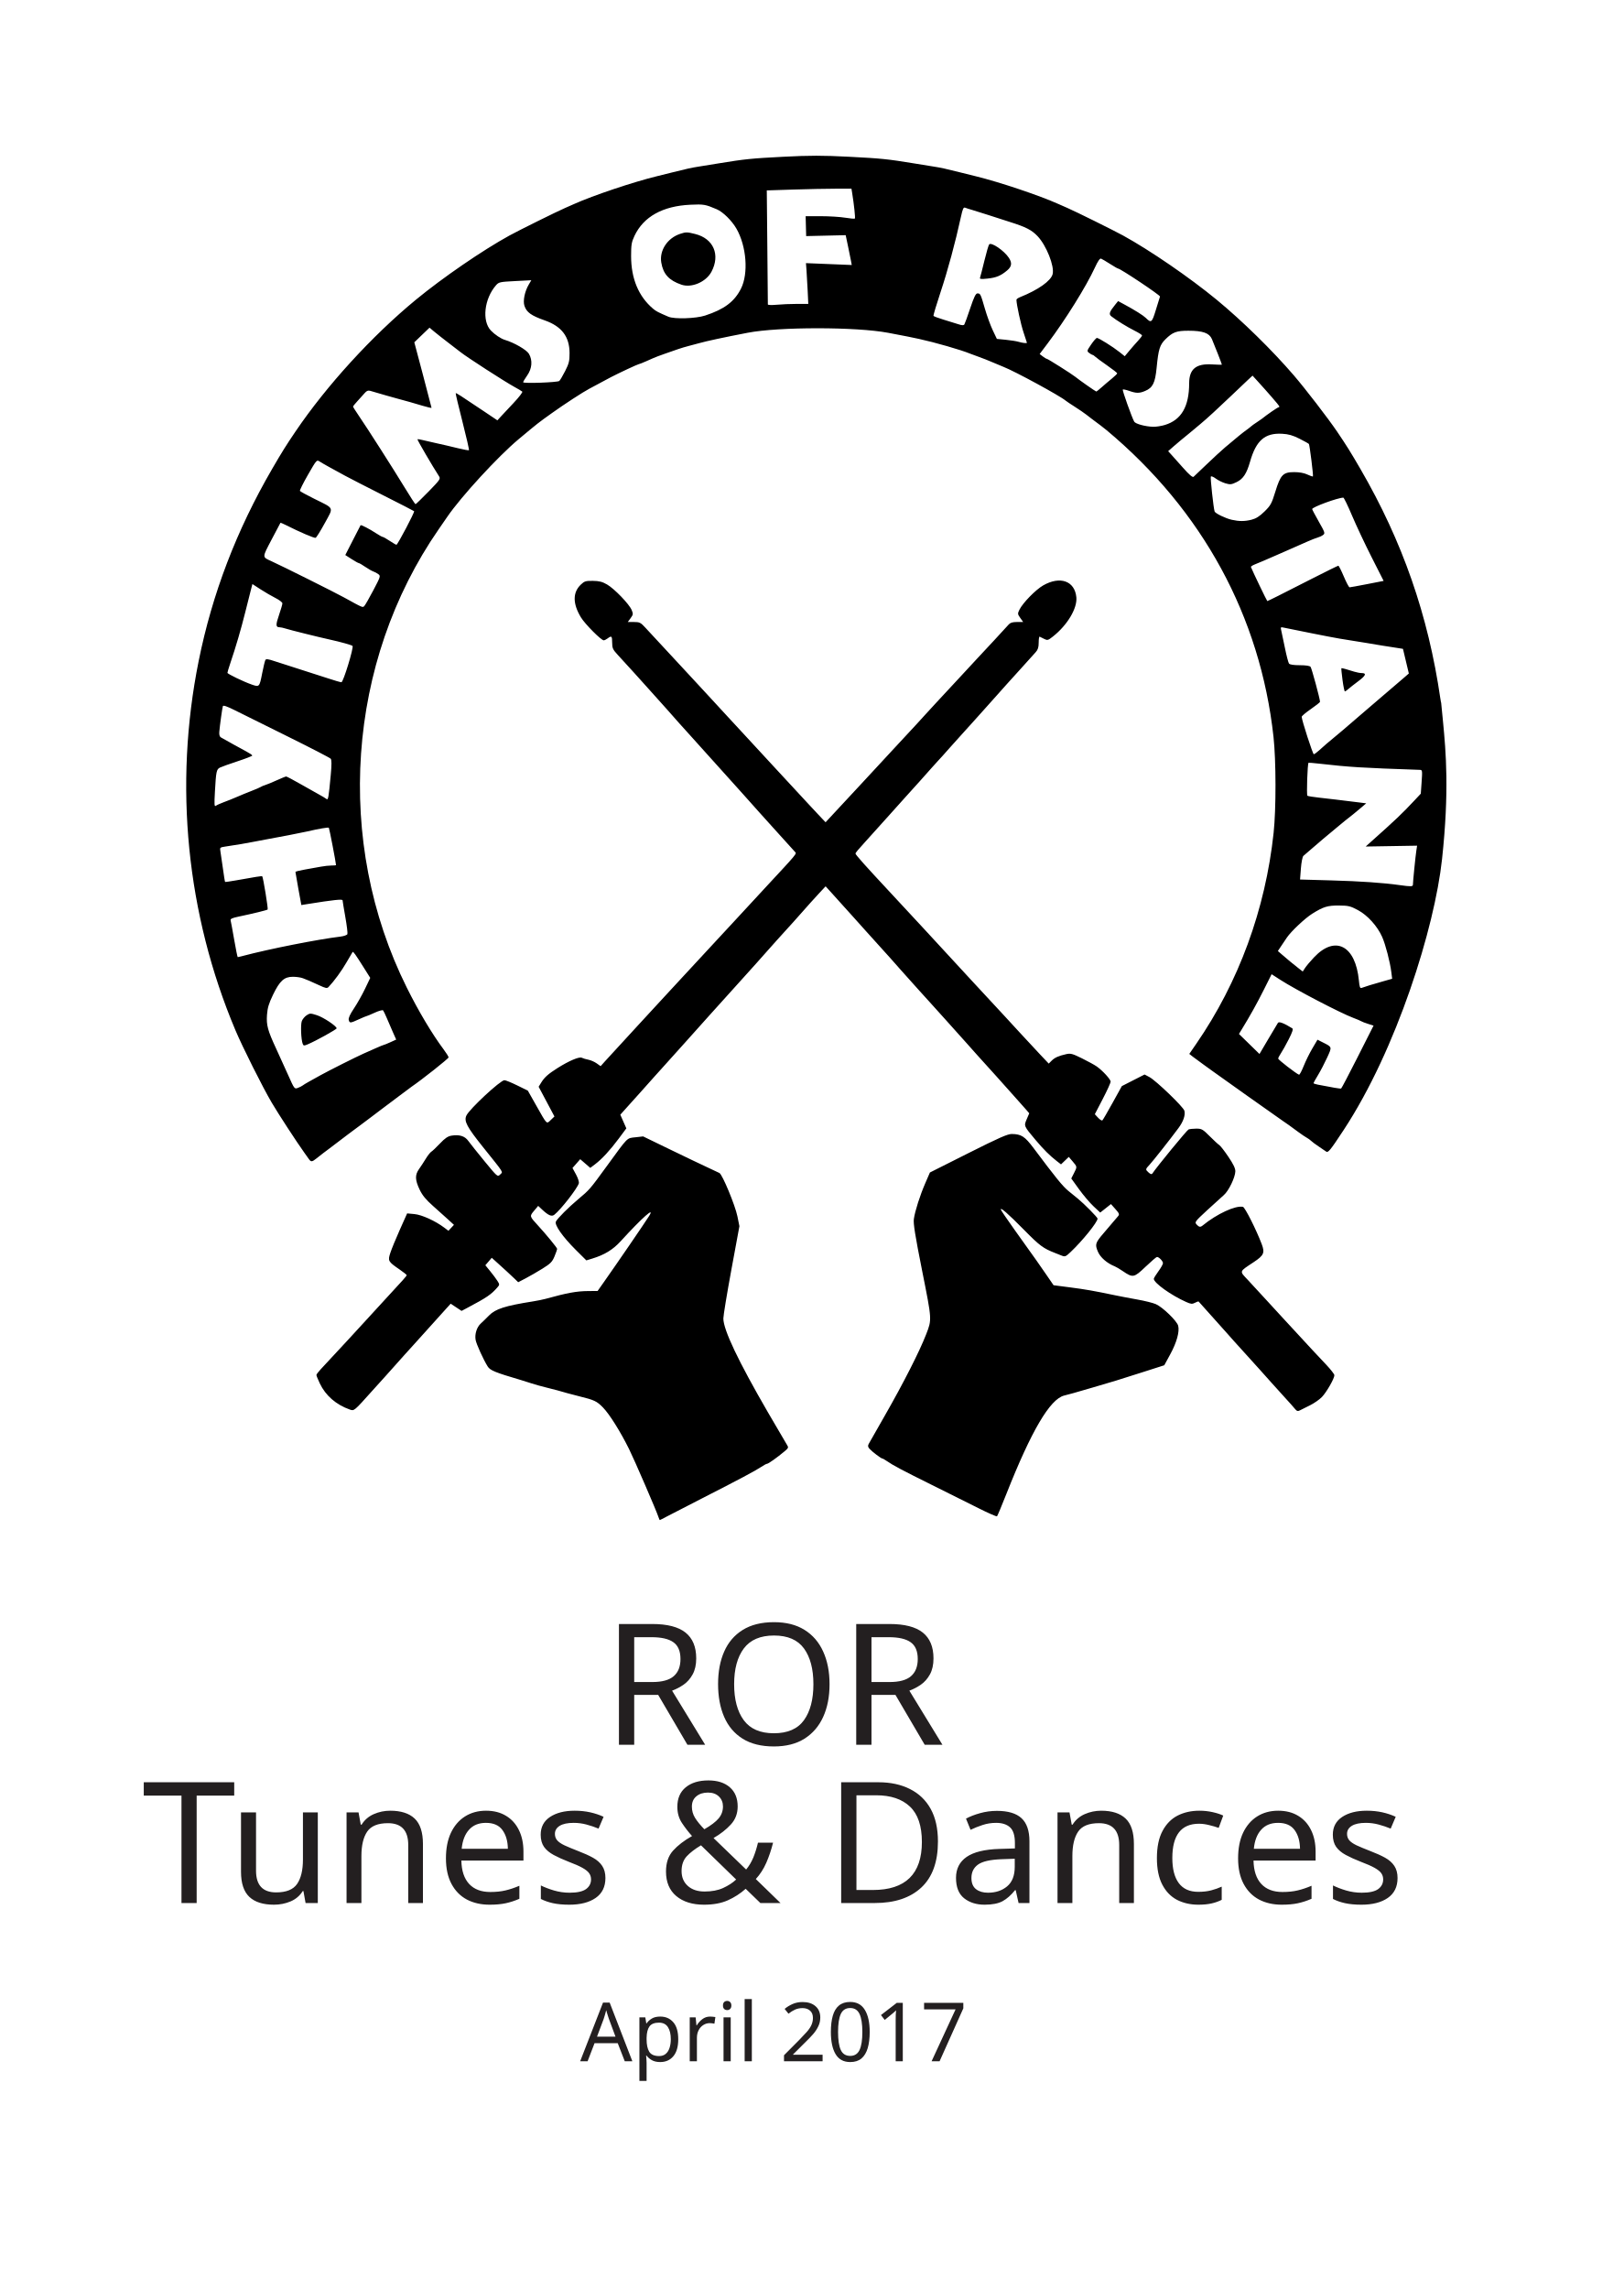
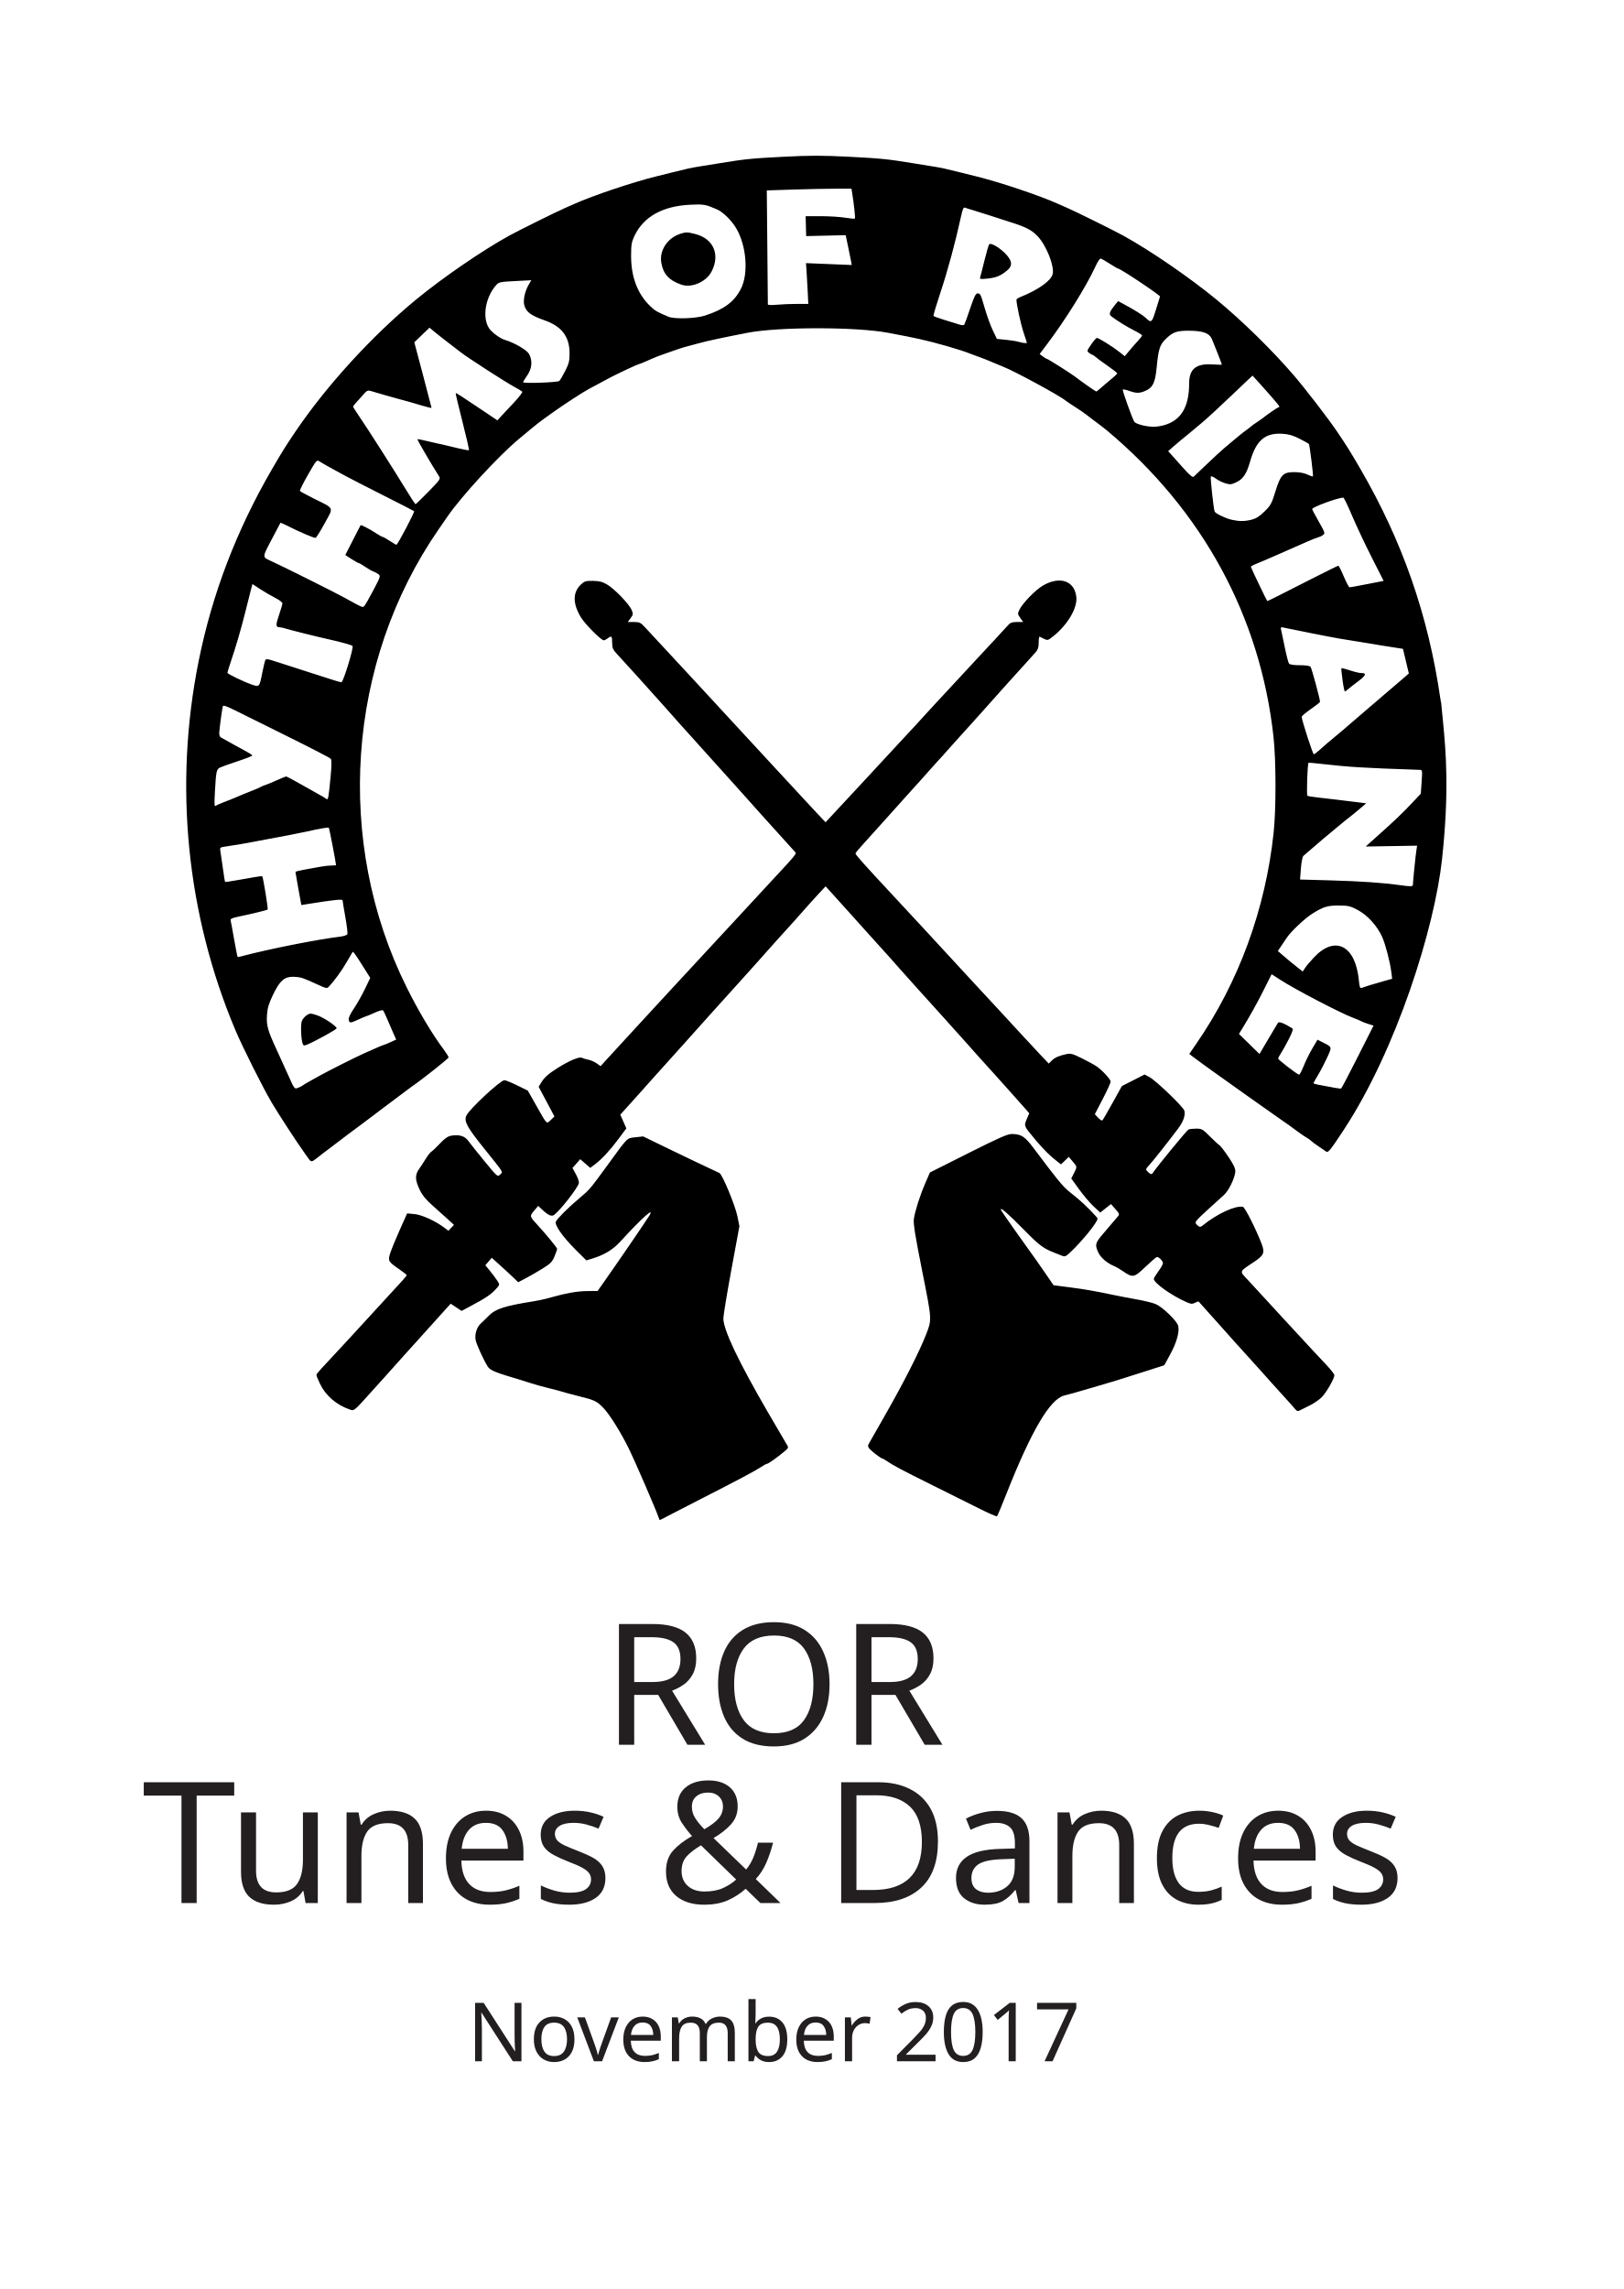
<svg xmlns="http://www.w3.org/2000/svg" id="svg2" version="1.1" xml:space="preserve" width="105mm" height="148mm" viewBox="0 0 396.85 559.37">
  <defs id="defs6" />
  <g id="g10" transform="matrix(1.25,0,0,-1.25,0,489.2126)">
    <path style="fill:#000000;fill-opacity:1;stroke-width:1.067" d="m 128.755,94.775 c -0.354,1.131 -4.739,11.271 -5.762,13.326 -1.73,3.473 -3.82,6.8 -5.092,8.107 -1.199,1.232 -1.69,1.464 -4.606,2.181 -0.774,0.19 -1.839,0.469 -2.367,0.618 l -1.919,0.545 c -0.528,0.15 -1.593,0.423 -2.367,0.607 -0.774,0.184 -1.983,0.523 -2.686,0.753 -0.704,0.23 -1.625,0.52 -2.047,0.645 -5.146,1.519 -6.069,1.897 -6.559,2.684 -0.845,1.355 -2.2,4.339 -2.353,5.182 -0.204,1.122 0.234,2.504 1.017,3.208 0.365,0.328 1.082,1.026 1.593,1.551 1.262,1.296 3.124,1.895 8.605,2.766 0.844,0.134 1.938,0.355 2.431,0.491 4.299,1.185 6.088,1.513 8.366,1.532 l 1.842,0.015 1.128,1.599 c 2.632,3.731 8.092,11.704 8.936,13.049 1.249,1.991 -1.336,-0.301 -5.574,-4.94 -1.496,-1.637 -3.141,-2.642 -5.514,-3.367 l -1.178,-0.36 -2.075,2.064 c -2.564,2.551 -4.213,4.905 -3.876,5.535 0.352,0.657 2.464,2.77 4.341,4.341 2.248,1.882 2.278,1.916 5.629,6.515 4.23,5.806 3.84,5.414 5.583,5.611 l 1.5,0.17 5.349,-2.594 c 2.942,-1.427 6.213,-2.99 7.268,-3.475 1.055,-0.485 2.092,-0.972 2.303,-1.083 0.587,-0.31 3.079,-6.312 3.518,-8.476 l 0.389,-1.92 -1.57,-8.505 c -0.863,-4.678 -1.57,-8.972 -1.57,-9.542 0,-2.2 2.912,-8.333 8.687,-18.295 1.877,-3.238 3.572,-6.131 3.767,-6.429 0.325,-0.497 0.281,-0.604 -0.528,-1.28 -1.425,-1.191 -3.131,-2.401 -3.384,-2.401 -0.129,0 -0.636,-0.271 -1.126,-0.602 -1.093,-0.739 -4.281,-2.434 -11.637,-6.187 -3.096,-1.579 -6.193,-3.174 -6.882,-3.544 -0.689,-0.37 -1.286,-0.672 -1.326,-0.672 -0.04,0 -0.154,0.259 -0.253,0.576 z m 62.573,1.747 c -1.9,0.957 -5.987,2.994 -9.083,4.528 -5.764,2.856 -7.674,3.868 -8.866,4.703 -0.373,0.261 -0.755,0.475 -0.849,0.475 -0.237,0 -1.964,1.304 -2.495,1.883 -0.333,0.364 -0.377,0.6 -0.18,0.968 0.143,0.267 1.592,2.812 3.219,5.654 3.568,6.231 6.732,12.457 8.009,15.759 1.144,2.958 1.159,2.725 -0.778,12.455 -1.373,6.894 -1.745,9.225 -1.617,10.114 0.229,1.589 1.191,4.596 2.253,7.043 l 0.888,2.046 7.499,3.77 c 6.037,3.035 7.699,3.767 8.523,3.756 1.855,-0.026 2.538,-0.472 4.273,-2.791 4.319,-5.774 5.674,-7.439 6.794,-8.352 l 1.844,-1.502 c 1.193,-0.97 3.847,-3.656 3.847,-3.894 0,-0.687 -2.972,-4.369 -5.284,-6.548 -0.959,-0.904 -1.085,-0.951 -1.776,-0.672 l -1.255,0.499 c -2.305,0.894 -3.006,1.416 -6.012,4.467 -3.241,3.29 -4.829,4.669 -4.555,3.954 0.079,-0.206 1.28,-1.967 2.669,-3.913 l 3.1,-4.346 1.151,-1.612 c 0.317,-0.442 1.202,-1.716 1.966,-2.83 l 1.39,-2.026 3.216,-0.417 c 3.045,-0.395 4.686,-0.684 8.845,-1.555 0.985,-0.206 2.942,-0.579 4.349,-0.828 1.407,-0.249 3.019,-0.651 3.582,-0.893 1.323,-0.569 4.142,-3.295 4.378,-4.234 0.292,-1.162 -0.294,-3.266 -1.552,-5.575 l -1.167,-2.142 -4.027,-1.291 c -5.075,-1.626 -6.13,-1.95 -9.912,-3.045 l -3.838,-1.111 c -0.422,-0.123 -1.228,-0.336 -1.791,-0.475 -2.778,-0.684 -6.439,-6.91 -11.302,-19.222 -0.919,-2.326 -1.745,-4.299 -1.836,-4.385 -0.091,-0.086 -1.72,0.627 -3.62,1.583 z M 68.392,115.809 c -2.688,0.951 -4.74,2.74 -5.859,5.105 -0.366,0.773 -0.665,1.51 -0.665,1.638 0,0.128 0.374,0.63 0.831,1.116 2.058,2.187 9.048,9.752 9.627,10.42 0.24,0.277 1.539,1.693 2.887,3.149 3.645,3.936 4.306,4.678 4.307,4.843 0.001,0.082 -0.618,0.576 -1.376,1.098 -2.275,1.568 -2.336,1.677 -1.814,3.28 0.244,0.747 1.081,2.784 1.86,4.526 l 1.417,3.167 1.428,-0.133 c 1.448,-0.135 4.083,-1.331 5.828,-2.647 l 0.819,-0.617 0.54,0.579 0.54,0.579 -1.115,1.024 c -0.613,0.563 -1.961,1.772 -2.995,2.687 -1.393,1.232 -2.069,2.062 -2.61,3.199 -0.893,1.878 -0.92,2.858 -0.11,3.993 0.341,0.478 0.936,1.388 1.32,2.021 0.385,0.633 0.876,1.256 1.092,1.384 0.216,0.128 0.976,0.85 1.691,1.606 0.969,1.025 1.538,1.413 2.239,1.526 1.559,0.253 2.616,-0.078 3.298,-1.033 0.337,-0.472 1.761,-2.256 3.164,-3.963 2.525,-3.073 2.556,-3.099 3.048,-2.607 0.588,0.588 0.936,0.03 -3.354,5.386 -3.154,3.938 -3.743,5.058 -3.235,6.148 0.598,1.284 6.652,6.909 7.436,6.909 0.234,0 1.359,-0.458 2.5,-1.019 l 2.075,-1.019 1.63,-2.884 c 2.178,-3.854 2.002,-3.678 2.859,-2.856 l 0.718,0.688 -1.546,2.905 -1.546,2.905 0.516,0.836 c 0.629,1.019 1.355,1.664 3.145,2.798 2.239,1.418 4.278,2.288 4.772,2.036 0.24,-0.122 0.819,-0.295 1.289,-0.384 0.469,-0.089 1.2,-0.409 1.625,-0.712 l 0.772,-0.55 0.806,0.9 c 0.842,0.94 4.829,5.282 6.214,6.767 0.441,0.474 1.823,1.973 3.07,3.332 1.247,1.359 2.635,2.863 3.085,3.343 0.45,0.479 1.831,1.973 3.07,3.32 2.645,2.874 2.983,3.239 6.346,6.854 1.407,1.512 2.835,3.052 3.173,3.421 0.662,0.723 4.978,5.391 6.388,6.909 6.38,6.868 6.22,6.676 5.866,7.035 -0.182,0.185 -1.039,1.132 -1.904,2.105 -0.865,0.973 -1.959,2.184 -2.431,2.69 -0.472,0.506 -1.664,1.829 -2.649,2.938 -0.985,1.11 -2.309,2.593 -2.942,3.296 l -1.407,1.567 c -1.217,1.374 -3.987,4.452 -4.605,5.117 -0.422,0.454 -1.156,1.27 -1.631,1.812 -0.475,0.542 -1.704,1.908 -2.731,3.035 -1.027,1.127 -2.078,2.292 -2.335,2.587 -1.023,1.177 -3.853,4.354 -4.859,5.456 -0.587,0.642 -1.296,1.433 -1.577,1.758 -0.572,0.66 -3.943,4.373 -5.603,6.171 -0.955,1.034 -1.083,1.317 -1.087,2.389 -0.004,1.305 -0.114,1.407 -0.885,0.824 -0.273,-0.207 -0.619,-0.375 -0.768,-0.374 -0.503,0.003 -3.666,3.187 -4.447,4.477 -1.627,2.684 -1.638,4.872 -0.034,6.409 0.708,0.679 0.954,0.755 2.372,0.737 1.232,-0.016 1.846,-0.173 2.776,-0.714 1.439,-0.836 4.326,-3.834 4.804,-4.99 0.313,-0.757 0.294,-0.901 -0.212,-1.586 l -0.556,-0.753 h 1.212 c 1.106,0 1.304,-0.099 2.246,-1.125 1.726,-1.879 6.102,-6.597 6.918,-7.459 0.422,-0.446 1.762,-1.893 2.978,-3.215 1.216,-1.323 2.597,-2.819 3.07,-3.324 0.473,-0.506 1.896,-2.05 3.162,-3.432 1.266,-1.382 2.648,-2.876 3.07,-3.32 0.73,-0.767 5,-5.391 6.298,-6.82 0.335,-0.369 1.722,-1.866 3.081,-3.327 1.359,-1.461 2.785,-3.002 3.169,-3.424 0.384,-0.422 1.321,-1.429 2.085,-2.236 l 1.388,-1.468 0.561,0.604 c 4.338,4.674 5.78,6.225 6.317,6.793 0.638,0.675 1.089,1.163 6.652,7.183 1.618,1.751 3.539,3.821 4.268,4.6 0.729,0.779 1.573,1.704 1.874,2.056 0.302,0.352 1.202,1.331 2.001,2.176 0.799,0.845 2.777,2.974 4.394,4.732 1.618,1.758 3.229,3.498 3.581,3.867 1.053,1.104 5.703,6.125 6.16,6.652 0.305,0.352 0.761,0.489 1.627,0.489 h 1.203 l -0.565,0.793 c -0.53,0.744 -0.54,0.843 -0.173,1.599 0.639,1.318 3.18,3.921 4.646,4.761 3.317,1.898 6.185,0.876 6.491,-2.314 0.207,-2.16 -1.741,-5.429 -4.575,-7.674 -0.954,-0.756 -1.081,-0.79 -1.718,-0.47 l -0.88,0.439 c -0.105,0.051 -0.192,-0.464 -0.192,-1.146 0,-0.928 -0.145,-1.4 -0.577,-1.877 l -2.997,-3.325 c -1.331,-1.478 -2.539,-2.812 -2.685,-2.965 -0.146,-0.153 -1.013,-1.126 -1.928,-2.163 -0.915,-1.037 -1.836,-2.067 -2.047,-2.289 -0.211,-0.222 -1.247,-1.379 -2.303,-2.572 -1.055,-1.192 -2.149,-2.403 -2.431,-2.691 -0.281,-0.288 -1.367,-1.497 -2.413,-2.687 -1.046,-1.19 -2.024,-2.279 -2.175,-2.42 -0.15,-0.141 -0.725,-0.774 -1.276,-1.408 -0.821,-0.943 -4.103,-4.603 -5.141,-5.733 l -3.699,-4.121 c -1.892,-2.111 -3.81,-4.242 -4.263,-4.735 -1.354,-1.474 -1.886,-2.117 -1.885,-2.279 5e-4,-0.218 2.117,-2.59 6.489,-7.272 l 3.489,-3.758 3.54,-3.816 c 1.147,-1.234 7.863,-8.516 9.124,-9.893 0.385,-0.421 5.512,-5.951 6.431,-6.938 0.441,-0.474 1.823,-1.975 3.07,-3.337 1.247,-1.361 3.027,-3.277 3.955,-4.257 l 1.687,-1.782 0.562,0.562 c 0.612,0.612 1.356,0.946 2.859,1.284 0.86,0.193 1.223,0.095 3.109,-0.838 1.175,-0.581 2.459,-1.287 2.856,-1.569 1.168,-0.83 2.72,-2.524 2.72,-2.969 0,-0.227 -0.696,-1.753 -1.547,-3.39 l -1.547,-2.978 0.643,-0.694 c 0.354,-0.381 0.733,-0.606 0.844,-0.499 0.11,0.107 1.01,1.656 1.999,3.443 l 1.798,3.248 2.222,1.133 2.222,1.133 0.933,-0.493 c 1.286,-0.679 6.67,-5.858 6.854,-6.593 0.218,-0.867 -0.209,-2.106 -1.171,-3.402 -1.683,-2.267 -4.931,-6.384 -5.627,-7.133 -0.855,-0.92 -0.858,-0.944 -0.189,-1.55 0.335,-0.304 0.591,-0.381 0.704,-0.212 0.916,1.378 6.784,8.521 7.099,8.642 0.226,0.087 0.916,0.158 1.533,0.158 1.028,0 1.248,-0.126 2.608,-1.491 0.817,-0.82 1.66,-1.597 1.873,-1.728 0.213,-0.13 1.009,-1.158 1.769,-2.283 0.988,-1.463 1.375,-2.277 1.359,-2.853 -0.034,-1.2 -1.304,-3.822 -2.243,-4.629 -0.453,-0.389 -1.935,-1.735 -3.294,-2.991 -2.343,-2.165 -2.449,-2.307 -2.047,-2.751 0.48,-0.531 0.743,-0.579 1.187,-0.216 2.792,2.283 6.428,3.965 7.888,3.651 0.393,-0.085 2.625,-4.516 3.669,-7.283 0.643,-1.706 0.422,-2.201 -1.577,-3.53 -2.89,-1.921 -2.813,-1.686 -1.144,-3.467 0.798,-0.851 2.487,-2.683 3.753,-4.071 1.266,-1.388 2.69,-2.937 3.162,-3.443 0.473,-0.506 1.854,-2.002 3.07,-3.324 2.348,-2.554 2.823,-3.065 5.345,-5.737 0.88,-0.932 1.599,-1.859 1.599,-2.061 0,-0.647 -1.539,-3.332 -2.445,-4.267 -0.483,-0.498 -1.54,-1.231 -2.35,-1.629 -0.81,-0.398 -1.696,-0.841 -1.969,-0.983 -0.398,-0.208 -0.593,-0.138 -0.988,0.349 -0.27,0.335 -1.083,1.248 -1.807,2.031 -0.723,0.782 -2.023,2.222 -2.889,3.199 -0.865,0.977 -1.844,2.072 -2.175,2.433 -1.822,1.99 -4.6,5.062 -5.079,5.616 -0.303,0.35 -0.916,1.042 -1.363,1.536 -2.203,2.438 -5.411,6.024 -5.475,6.119 -0.039,0.059 -0.357,-0.046 -0.706,-0.233 -0.548,-0.293 -0.785,-0.273 -1.726,0.144 -2.945,1.306 -6.337,3.732 -6.337,4.533 0,0.134 0.403,0.792 0.896,1.463 0.493,0.671 0.896,1.389 0.896,1.594 0,0.405 -0.789,1.224 -1.172,1.216 -0.13,-0.003 -1.137,-0.866 -2.239,-1.919 -2.259,-2.157 -2.466,-2.197 -4.444,-0.848 -0.591,0.403 -1.288,0.817 -1.55,0.921 -1.522,0.604 -2.838,1.745 -3.315,2.875 -0.602,1.425 -0.514,1.717 1.08,3.584 l 1.854,2.176 1.005,1.18 c 0.306,0.358 0.239,0.539 -0.518,1.39 l -0.871,0.979 -1.049,-0.831 -1.049,-0.831 -1.31,1.226 c -0.72,0.674 -1.995,2.174 -2.831,3.334 l -1.521,2.108 0.522,1.023 c 0.652,1.279 0.656,1.247 -0.253,2.31 l -0.754,0.882 -0.76,-0.729 -0.76,-0.729 -0.842,0.653 c -1.356,1.052 -2.562,2.251 -4.101,4.079 -2.352,2.793 -2.337,2.757 -1.761,4.102 l 0.493,1.151 -0.593,0.691 c -0.326,0.38 -1.38,1.565 -2.342,2.634 -0.962,1.069 -1.959,2.185 -2.216,2.481 -0.257,0.296 -0.834,0.941 -1.281,1.433 -2.654,2.923 -5.521,6.114 -6.065,6.751 -0.346,0.405 -0.917,1.041 -1.269,1.413 -0.352,0.372 -1.5,1.653 -2.552,2.846 -1.052,1.193 -2.451,2.746 -3.11,3.45 -0.659,0.704 -1.583,1.723 -2.053,2.265 -0.471,0.542 -1.201,1.357 -1.623,1.81 -0.422,0.454 -1.401,1.547 -2.175,2.43 -0.774,0.883 -1.637,1.859 -1.919,2.17 l -4.861,5.387 -2.303,2.568 c -1.702,1.901 -3.693,4.11 -4.903,5.438 l -0.553,0.608 -1.194,-1.277 c -0.657,-0.703 -1.425,-1.543 -1.706,-1.869 -1.181,-1.365 -5.434,-6.106 -6.611,-7.37 -0.211,-0.227 -1.132,-1.26 -2.047,-2.297 -0.915,-1.037 -1.78,-2.01 -1.922,-2.163 -0.143,-0.153 -1.811,-2.005 -3.708,-4.117 -4.312,-4.8 -5.175,-5.757 -5.514,-6.114 -0.149,-0.156 -2.326,-2.588 -4.838,-5.403 -2.512,-2.815 -4.636,-5.176 -4.719,-5.247 -0.083,-0.07 -0.603,-0.646 -1.156,-1.28 -0.553,-0.633 -1.837,-2.073 -2.853,-3.199 -1.017,-1.126 -2.304,-2.558 -2.862,-3.182 l -1.013,-1.134 0.59,-1.335 0.59,-1.335 -1.493,-2.009 c -1.683,-2.264 -3.285,-3.998 -4.641,-5.023 l -0.918,-0.694 -0.983,0.85 -0.983,0.85 -0.756,-0.861 -0.756,-0.861 0.692,-1.271 c 0.393,-0.722 0.628,-1.472 0.544,-1.735 -0.333,-1.051 -3.538,-5.155 -4.796,-6.141 -0.513,-0.402 -1.155,-0.128 -2.373,1.014 l -0.776,0.727 -0.803,-0.955 c -0.898,-1.067 -0.897,-1.07 0.712,-2.822 1.667,-1.814 3.801,-4.417 3.801,-4.635 0,-0.12 -0.234,-0.781 -0.52,-1.468 -0.447,-1.074 -0.78,-1.411 -2.367,-2.395 -1.016,-0.63 -2.496,-1.483 -3.289,-1.897 l -1.442,-0.751 -0.631,0.617 c -0.605,0.592 -2.391,2.233 -3.849,3.539 l -0.691,0.618 -0.626,-0.729 -0.626,-0.729 0.955,-1.169 c 0.526,-0.643 1.161,-1.495 1.412,-1.894 0.439,-0.698 0.438,-0.746 -0.012,-1.267 -1.192,-1.38 -2.082,-1.988 -5.783,-3.947 l -1.221,-0.647 -1.065,0.705 -1.064,0.705 -1.04,-1.151 c -2.532,-2.801 -5.021,-5.563 -6.291,-6.981 -0.756,-0.845 -1.496,-1.661 -1.644,-1.814 -0.148,-0.153 -1.017,-1.126 -1.932,-2.163 -0.915,-1.037 -1.836,-2.067 -2.047,-2.289 -0.211,-0.222 -1.247,-1.368 -2.303,-2.547 -3.683,-4.113 -3.61,-4.052 -4.478,-3.745 z m -7.995,48.963 -0.893,1.252 c -1.504,2.098 -5.111,7.635 -6.393,9.817 -1.78,3.028 -5.688,10.824 -7.08,14.125 -9.566,22.685 -12.076,47.903 -7.186,72.179 2.648,13.144 7.397,25.556 14.374,37.566 1.923,3.31 2.693,4.544 4.556,7.294 6.083,8.984 14.949,18.687 23.545,25.769 5.231,4.31 13.026,9.659 18.288,12.549 1.841,1.011 9.277,4.692 10.874,5.382 0.493,0.213 1.299,0.568 1.791,0.789 3.711,1.666 11.473,4.271 16.119,5.411 l 3.07,0.763 c 2.907,0.731 3.674,0.899 5.245,1.147 0.844,0.133 2.571,0.413 3.838,0.621 5.075,0.834 6.387,0.968 12.601,1.286 5.281,0.27 7.639,0.27 12.92,0 6.213,-0.318 7.526,-0.452 12.601,-1.286 1.266,-0.208 2.993,-0.488 3.838,-0.621 1.571,-0.248 2.338,-0.416 5.245,-1.147 l 3.07,-0.763 c 4.646,-1.14 12.408,-3.745 16.119,-5.411 0.493,-0.221 1.299,-0.576 1.791,-0.789 1.596,-0.69 9.033,-4.371 10.874,-5.382 5.261,-2.89 13.056,-8.238 18.288,-12.549 4.999,-4.119 10.832,-9.833 15.073,-14.764 2.259,-2.628 6.743,-8.452 8.472,-11.005 1.863,-2.751 2.633,-3.984 4.556,-7.294 8.239,-14.182 13.28,-28.657 15.643,-44.916 0.286,-1.971 -0.041,1.329 0.522,-4.543 0.563,-5.872 1.247,-13.51 -0.197,-26.873 -1.444,-13.363 -8.854,-37.154 -19.249,-52.947 -2.649,-4.024 -3.022,-4.48 -3.428,-4.179 -0.182,0.135 -0.835,0.58 -1.451,0.989 -0.616,0.409 -1.275,0.899 -1.465,1.089 -0.19,0.19 -0.581,0.472 -0.869,0.626 -0.288,0.154 -1.012,0.643 -1.609,1.086 -1.494,1.109 -2.404,1.761 -3.09,2.213 -0.614,0.404 -13.358,9.438 -13.799,9.781 -0.141,0.11 -0.889,0.65 -1.663,1.201 -0.774,0.551 -1.719,1.248 -2.101,1.547 l -0.694,0.545 1.359,1.972 c 8.314,12.063 13.523,26.268 15.131,41.258 0.497,4.64 0.486,14.119 -0.023,18.758 -2.581,23.529 -13.876,44.282 -32.628,59.945 -0.514,0.43 -1.679,1.32 -2.92,2.231 -0.141,0.103 -0.602,0.459 -1.024,0.791 -0.422,0.332 -1.44,1.03 -2.262,1.551 -0.822,0.522 -1.628,1.061 -1.791,1.199 -1.139,0.963 -9.981,5.766 -12.193,6.624 -0.493,0.191 -1.471,0.6 -2.175,0.908 -0.704,0.308 -1.855,0.763 -2.558,1.011 -0.704,0.248 -1.509,0.546 -1.791,0.662 -1.747,0.724 -6.864,2.198 -9.978,2.873 -1.677,0.364 -2.441,0.515 -6.012,1.192 -6.249,1.184 -21.391,1.188 -27.504,0.007 -4.646,-0.897 -8.04,-1.625 -9.466,-2.031 -0.563,-0.16 -1.484,-0.405 -2.047,-0.546 -0.563,-0.14 -1.484,-0.415 -2.047,-0.611 -4.544,-1.582 -4.019,-1.382 -6.329,-2.406 -0.667,-0.295 -1.287,-0.537 -1.378,-0.537 -0.178,0 -3.997,-1.785 -5.469,-2.555 -0.493,-0.258 -1.471,-0.782 -2.175,-1.165 -0.704,-0.383 -1.625,-0.876 -2.047,-1.096 -1.199,-0.625 -4.898,-3.033 -7.292,-4.746 -2.825,-2.022 -2.578,-1.829 -6.519,-5.115 -3.996,-3.332 -11.26,-11.233 -13.955,-15.18 l -1.678,-2.431 c -17.97,-25.953 -20.417,-61.093 -6.236,-89.59 2.308,-4.638 4.97,-9.103 7.216,-12.101 0.527,-0.704 0.959,-1.402 0.96,-1.552 0.001,-0.224 -5.2,-4.344 -7.245,-5.738 -0.307,-0.209 -1.387,-1.015 -2.4,-1.791 -1.013,-0.776 -2.625,-1.987 -3.582,-2.691 -0.956,-0.704 -1.797,-1.34 -1.867,-1.414 -0.07,-0.074 -0.991,-0.765 -2.046,-1.536 -1.055,-0.771 -2.091,-1.539 -2.303,-1.709 -0.498,-0.399 -3.111,-2.381 -3.881,-2.945 -0.802,-0.587 -1.645,-1.235 -2.512,-1.93 -0.864,-0.693 -1.065,-0.711 -1.476,-0.128 z m -1.223,14.384 c 0.145,0.118 0.667,0.438 1.16,0.711 l 2.355,1.308 c 1.608,0.893 6.98,3.591 8.391,4.214 l 2.374,1.054 c 0.813,0.363 1.539,0.659 1.613,0.659 0.074,0 0.644,0.232 1.267,0.516 l 1.132,0.516 -0.652,1.468 c -0.359,0.807 -0.893,2.043 -1.188,2.747 -0.295,0.704 -0.619,1.376 -0.72,1.493 -0.101,0.117 -0.834,-0.084 -1.629,-0.448 -0.795,-0.364 -1.506,-0.661 -1.581,-0.661 -0.075,0 -0.766,-0.288 -1.535,-0.64 -1.692,-0.774 -1.798,-0.78 -1.972,-0.117 -0.092,0.351 0.243,1.089 1.015,2.239 0.634,0.944 1.611,2.676 2.171,3.849 l 1.019,2.132 -1.317,2.091 c -1.596,2.533 -2.01,3.11 -2.131,2.968 -0.051,-0.06 -0.588,-0.973 -1.194,-2.029 -0.953,-1.661 -2.403,-3.647 -3.522,-4.825 -0.275,-0.289 -0.568,-0.234 -1.792,0.341 -0.805,0.378 -1.694,0.778 -1.975,0.89 l -1.227,0.491 c -0.394,0.158 -1.277,0.288 -1.963,0.288 -1.704,0 -2.564,-0.777 -3.888,-3.513 -0.82,-1.696 -1.081,-2.564 -1.179,-3.927 -0.145,-2.024 0.135,-3.052 1.813,-6.659 0.616,-1.325 1.668,-3.64 2.337,-5.144 1.198,-2.695 1.226,-2.731 1.886,-2.481 0.368,0.14 0.788,0.351 0.934,0.468 z m 0.015,8.145 c -0.327,0.842 -0.439,3.772 -0.171,4.458 0.148,0.38 0.571,0.888 0.939,1.129 0.626,0.41 0.754,0.411 1.994,0.016 1.269,-0.404 3.84,-2.109 3.87,-2.566 0.014,-0.209 -3.979,-2.424 -5.654,-3.136 -0.718,-0.305 -0.826,-0.295 -0.978,0.098 z m 206.295,-2.544 3.09,6.109 -1.076,0.339 c -0.592,0.187 -1.192,0.417 -1.332,0.513 -0.141,0.096 -0.831,0.389 -1.535,0.651 -2.488,0.928 -11.264,5.5 -14.264,7.431 l -1.727,1.112 -1.523,-3.04 c -1.335,-2.665 -2.725,-5.157 -4.377,-7.849 l -0.484,-0.79 2.006,-1.958 2.006,-1.958 1.695,2.876 c 0.933,1.582 1.794,3.026 1.915,3.21 0.205,0.312 1.154,-0.049 2.795,-1.063 0.228,-0.141 0.041,-0.723 -0.694,-2.164 -0.553,-1.084 -1.242,-2.316 -1.53,-2.738 -0.288,-0.422 -0.524,-0.883 -0.524,-1.024 -2e-5,-0.226 3.531,-2.954 4.072,-3.146 0.116,-0.041 0.521,0.707 0.9,1.664 0.379,0.956 1.144,2.512 1.701,3.458 l 1.013,1.72 1.081,-0.547 c 1.805,-0.914 1.778,-0.817 0.812,-2.937 -0.483,-1.06 -1.282,-2.592 -1.776,-3.406 -0.494,-0.813 -0.898,-1.535 -0.898,-1.604 0,-0.069 0.374,-0.199 0.831,-0.289 2.952,-0.583 4.434,-0.829 4.574,-0.759 0.088,0.044 1.551,2.829 3.251,6.189 z m 2.345,14.005 c 0.633,0.194 1.878,0.556 2.766,0.806 l 1.615,0.454 -0.16,1.282 c -0.251,2.009 -1.132,5.399 -1.79,6.889 -0.938,2.122 -2.866,4.255 -4.76,5.264 -1.459,0.778 -1.857,0.874 -3.682,0.885 -2.244,0.014 -3.053,-0.234 -5.245,-1.608 -1.395,-0.874 -4.097,-3.415 -4.94,-4.646 -0.241,-0.352 -0.738,-1.09 -1.104,-1.641 l -0.666,-1.001 0.767,-0.662 c 1.357,-1.171 1.957,-1.669 3.037,-2.517 l 1.058,-0.831 0.457,0.703 c 0.251,0.387 1.042,1.321 1.756,2.078 4.129,4.372 8.107,2.32 8.767,-4.523 0.129,-1.342 0.224,-1.585 0.565,-1.448 0.225,0.09 0.928,0.323 1.561,0.516 z M 47.511,204.494 c 5.165,1.366 14.616,3.237 19.048,3.771 0.68,0.082 1.295,0.301 1.367,0.488 0.072,0.187 -0.111,1.697 -0.405,3.357 -0.294,1.66 -0.535,3.12 -0.535,3.245 0,0.28 -1.736,0.095 -6.91,-0.735 l -1.153,-0.185 -0.582,3.161 c -0.32,1.739 -0.578,3.229 -0.574,3.312 0.004,0.083 0.842,0.295 1.862,0.471 1.02,0.176 2.407,0.425 3.083,0.553 0.675,0.128 1.625,0.233 2.111,0.233 0.486,0 0.882,0.029 0.882,0.064 -0.007,0.444 -1.31,7.219 -1.406,7.316 -0.12,0.12 -1.94,-0.19 -4.221,-0.72 -1.074,-0.25 -5.916,-1.188 -8.059,-1.563 -0.844,-0.148 -1.996,-0.365 -2.558,-0.484 -1.023,-0.216 -3.398,-0.616 -5.426,-0.913 -1,-0.147 -1.068,-0.207 -0.951,-0.841 0.069,-0.376 0.288,-1.876 0.487,-3.335 0.199,-1.458 0.396,-2.685 0.44,-2.727 0.043,-0.042 1,0.091 2.125,0.295 3.795,0.688 5.053,0.882 5.14,0.795 0.179,-0.179 1.188,-6.358 1.06,-6.487 -0.135,-0.135 -2.801,-0.788 -5.752,-1.407 -1.227,-0.258 -1.574,-0.428 -1.489,-0.731 0.061,-0.217 0.375,-1.921 0.699,-3.786 0.323,-1.865 0.634,-3.391 0.691,-3.391 0.057,0 0.52,0.11 1.029,0.245 z m 228.759,13.932 c 0,0.574 0.502,5.567 0.668,6.637 l 0.151,0.98 -5.03,-0.084 -5.03,-0.084 1.005,0.896 c 4.872,4.344 6.093,5.505 8.558,8.137 l 1.217,1.299 0.165,2.32 c 0.153,2.163 0.132,2.321 -0.321,2.337 -11.458,0.392 -13.735,0.533 -19.803,1.222 -1.055,0.12 -1.952,0.193 -1.992,0.163 -0.207,-0.156 -0.416,-6.328 -0.218,-6.45 0.126,-0.078 1.106,-0.237 2.179,-0.355 1.867,-0.204 4.568,-0.527 7.81,-0.934 l 1.51,-0.19 -1.127,-0.957 c -0.62,-0.527 -1.243,-1.045 -1.385,-1.152 -0.608,-0.457 -2.835,-2.253 -3.089,-2.492 -0.153,-0.144 -0.776,-0.664 -1.385,-1.157 -0.609,-0.493 -1.232,-1.011 -1.385,-1.152 -0.153,-0.141 -1.026,-0.889 -1.941,-1.664 -0.915,-0.774 -1.806,-1.542 -1.98,-1.706 -0.174,-0.164 -0.391,-1.27 -0.482,-2.457 l -0.166,-2.158 6.111,-0.172 c 5.734,-0.161 10.132,-0.465 13.403,-0.925 2.181,-0.307 2.559,-0.293 2.559,0.097 z M 43.831,234.572 c 0.704,0.257 1.855,0.72 2.558,1.029 0.704,0.309 1.97,0.828 2.814,1.154 0.844,0.326 1.65,0.675 1.791,0.775 0.141,0.1 0.544,0.27 0.895,0.377 0.352,0.107 1.362,0.524 2.245,0.927 0.883,0.403 1.703,0.733 1.822,0.733 0.119,0 1.354,-0.651 2.744,-1.447 1.39,-0.796 3.045,-1.728 3.679,-2.072 0.633,-0.344 1.287,-0.736 1.453,-0.873 0.339,-0.278 0.425,0.208 0.846,4.75 0.179,1.933 0.176,2.889 -0.01,3.113 -0.148,0.178 -3.918,2.129 -8.378,4.335 -4.461,2.206 -9.122,4.518 -10.358,5.138 -1.538,0.77 -2.281,1.026 -2.354,0.809 -0.121,-0.363 -0.589,-3.731 -0.698,-5.023 -0.048,-0.564 0.061,-0.944 0.311,-1.087 1.338,-0.764 3.892,-2.177 4.925,-2.722 0.668,-0.353 1.215,-0.723 1.215,-0.821 0,-0.099 -1.295,-0.605 -2.878,-1.126 -1.583,-0.521 -3.132,-1.074 -3.442,-1.229 -0.68,-0.34 -0.766,-0.749 -0.986,-4.678 -0.143,-2.563 -0.114,-3.019 0.177,-2.795 0.192,0.147 0.924,0.477 1.628,0.734 z m 214.089,10.095 c 1.106,1.004 1.808,1.607 2.999,2.579 0.549,0.448 1.263,1.046 1.587,1.33 0.323,0.283 1.15,0.993 1.837,1.576 0.687,0.584 1.377,1.178 1.535,1.322 0.158,0.143 1.956,1.685 3.996,3.426 2.04,1.741 4.135,3.533 4.654,3.983 l 0.944,0.819 -0.574,2.41 -0.574,2.41 -1.137,0.18 -2.928,0.456 c -0.985,0.152 -2.366,0.383 -3.07,0.514 -0.704,0.131 -2.143,0.363 -3.198,0.515 -1.055,0.152 -3.013,0.493 -4.349,0.756 l -3.198,0.629 c -1.737,0.337 -4.653,0.927 -5.346,1.082 -0.681,0.152 -0.729,0.116 -0.592,-0.448 0.082,-0.337 0.406,-1.879 0.72,-3.428 0.314,-1.548 0.681,-2.959 0.815,-3.135 0.155,-0.204 0.915,-0.32 2.1,-0.32 1.175,0 1.952,-0.117 2.117,-0.32 0.221,-0.271 1.849,-6.29 1.849,-6.835 0,-0.101 -0.806,-0.739 -1.791,-1.419 -0.985,-0.679 -1.792,-1.36 -1.793,-1.513 -0.005,-0.6 2.165,-7.316 2.363,-7.316 0.116,0 0.582,0.337 1.036,0.748 z m 4.586,13.759 c -0.164,1.223 -0.263,2.257 -0.222,2.299 0.042,0.042 0.414,-0.028 0.827,-0.154 l 1.664,-0.507 c 0.502,-0.153 1.158,-0.278 1.456,-0.278 1.032,0 0.836,-0.49 -0.636,-1.586 -0.813,-0.606 -1.701,-1.303 -1.974,-1.549 -0.273,-0.246 -0.569,-0.448 -0.657,-0.448 -0.088,0 -0.295,1 -0.459,2.223 z m -211.265,1.22 c 0.262,1.331 0.558,2.552 0.658,2.715 0.134,0.216 0.587,0.159 1.686,-0.215 0.827,-0.281 3.057,-0.999 4.957,-1.594 1.9,-0.596 4.446,-1.415 5.659,-1.82 1.213,-0.405 2.364,-0.737 2.559,-0.737 0.365,0 2.449,6.818 2.17,7.098 -0.174,0.174 -2.336,0.781 -4.375,1.228 -2.348,0.515 -7.835,1.879 -8.717,2.167 -0.432,0.141 -0.972,0.256 -1.2,0.256 -0.731,0 -0.746,0.471 -0.076,2.411 0.36,1.044 0.655,2.062 0.655,2.261 0,0.2 -0.604,0.667 -1.343,1.038 -0.739,0.371 -2.058,1.138 -2.932,1.705 l -1.589,1.03 -0.25,-0.96 c -0.138,-0.528 -0.654,-2.572 -1.147,-4.543 -0.867,-3.464 -1.823,-6.723 -2.945,-10.037 -0.296,-0.875 -0.539,-1.692 -0.539,-1.815 0,-0.214 3.121,-1.72 4.733,-2.285 1.502,-0.526 1.527,-0.5 2.038,2.096 z m 21.766,16.342 c 1.39,2.639 1.435,2.782 0.979,3.128 -0.262,0.2 -0.708,0.439 -0.989,0.533 -0.281,0.093 -0.993,0.5 -1.581,0.903 -0.588,0.403 -1.154,0.733 -1.257,0.733 -0.103,0 -0.74,0.354 -1.415,0.788 l -1.228,0.788 1.461,2.859 c 0.803,1.573 1.489,2.906 1.523,2.964 0.085,0.142 1.743,-0.714 3.054,-1.577 0.588,-0.387 1.164,-0.704 1.279,-0.705 0.115,-5e-4 0.728,-0.346 1.361,-0.767 0.633,-0.421 1.228,-0.766 1.321,-0.767 0.231,-10e-4 3.61,6.413 3.458,6.564 -0.066,0.066 -2.809,1.477 -6.096,3.134 -3.286,1.658 -6.609,3.362 -7.382,3.788 l -2.903,1.587 c -0.823,0.447 -1.76,0.986 -2.083,1.197 -0.58,0.38 -0.61,0.346 -2.288,-2.578 -0.935,-1.63 -1.644,-3.054 -1.575,-3.166 0.069,-0.112 1.311,-0.792 2.76,-1.513 4.061,-2.018 3.858,-1.555 2.098,-4.784 -0.827,-1.518 -1.634,-2.809 -1.792,-2.87 -0.257,-0.099 -3.104,1.121 -5.831,2.499 -0.548,0.277 -1.018,0.471 -1.045,0.433 -0.027,-0.039 -0.814,-1.527 -1.748,-3.308 -1.849,-3.524 -1.847,-3.362 -0.049,-4.178 2.139,-0.971 12.364,-6.074 14.2,-7.087 3.76,-2.074 3.665,-2.033 4.001,-1.686 0.17,0.176 0.965,1.565 1.766,3.086 z m 176.86,-1.134 c 1.083,0.545 4.145,2.1 6.805,3.455 2.659,1.355 4.917,2.463 5.016,2.463 0.099,0 0.581,-0.95 1.071,-2.111 0.49,-1.161 0.995,-2.111 1.124,-2.111 0.129,0 1.68,0.283 3.447,0.628 l 3.213,0.628 -2.341,4.618 c -1.288,2.54 -3.012,6.202 -3.831,8.137 -0.819,1.936 -1.587,3.519 -1.706,3.519 -1.051,0 -6.095,-1.847 -6.095,-2.233 0,-0.095 0.583,-1.197 1.294,-2.45 1.217,-2.142 1.267,-2.298 0.831,-2.621 -0.255,-0.189 -0.725,-0.411 -1.046,-0.494 -0.32,-0.082 -1.241,-0.443 -2.047,-0.802 -1.736,-0.773 -2.562,-1.137 -4.279,-1.885 l -2.047,-0.896 c -1.731,-0.763 -3.117,-1.354 -3.911,-1.667 -0.463,-0.182 -0.808,-0.415 -0.768,-0.516 0.366,-0.919 3.124,-6.655 3.2,-6.655 0.054,0 0.985,0.446 2.068,0.992 z m -5.13,14.919 c 0.856,0.216 1.556,0.661 2.513,1.599 1.2,1.177 1.402,1.546 2.116,3.871 1.02,3.32 1.512,3.828 3.707,3.828 1.005,0 1.935,-0.171 2.559,-0.47 0.539,-0.258 1.028,-0.422 1.086,-0.364 0.113,0.113 -0.626,6.075 -0.786,6.333 -0.052,0.085 -0.88,0.549 -1.839,1.032 -1.327,0.668 -2.142,0.9 -3.407,0.968 -3.366,0.182 -5.073,-1.305 -6.259,-5.453 -0.671,-2.346 -1.351,-3.378 -2.638,-4.001 -1.005,-0.486 -1.242,-0.511 -2.192,-0.231 -0.586,0.173 -1.432,0.592 -1.881,0.931 -0.449,0.339 -0.881,0.511 -0.959,0.383 -0.127,-0.205 0.513,-6.134 0.735,-6.816 0.122,-0.375 2.13,-1.352 3.343,-1.627 1.461,-0.331 2.543,-0.327 3.902,0.015 z m -160.944,5.491 c 2.25,2.31 2.377,2.496 2.044,3.007 -1.238,1.902 -4.292,7.132 -4.212,7.213 0.053,0.053 0.494,-0.007 0.98,-0.136 0.485,-0.128 1.746,-0.418 2.801,-0.643 1.055,-0.225 2.875,-0.648 4.043,-0.94 1.168,-0.291 2.179,-0.475 2.246,-0.407 0.068,0.068 -0.507,2.583 -1.276,5.591 -0.77,3.007 -1.361,5.506 -1.315,5.552 0.086,0.086 0.883,-0.424 5.489,-3.519 l 2.663,-1.789 0.634,0.698 c 0.349,0.384 1.491,1.604 2.539,2.712 1.047,1.108 1.809,2.101 1.692,2.208 -0.117,0.106 -0.788,0.508 -1.492,0.892 -1.943,1.06 -9.365,5.853 -10.623,6.86 -0.214,0.171 -1.25,0.969 -2.303,1.772 -1.053,0.804 -2.32,1.802 -2.816,2.218 l -0.902,0.757 -1.487,-1.429 -1.487,-1.429 1.685,-6.344 c 0.927,-3.489 1.685,-6.399 1.685,-6.465 0,-0.067 -0.777,0.111 -1.727,0.394 -2.169,0.647 -2.883,0.85 -4.797,1.363 -0.844,0.227 -1.88,0.515 -2.303,0.642 -0.422,0.127 -1.171,0.344 -1.663,0.483 -0.493,0.139 -1.157,0.333 -1.478,0.43 -0.434,0.132 -0.716,0.022 -1.107,-0.431 -0.289,-0.334 -0.919,-1.034 -1.401,-1.556 -0.482,-0.522 -0.876,-1.01 -0.876,-1.085 0,-0.075 0.493,-0.858 1.096,-1.739 1.719,-2.514 6.813,-10.487 8.995,-14.079 1.09,-1.795 2.047,-3.263 2.127,-3.263 0.08,0 1.224,1.108 2.543,2.462 z m 152.181,5.359 c 1.266,1.218 2.867,2.691 3.557,3.275 2.328,1.969 3.409,2.85 4.127,3.364 0.394,0.282 0.84,0.629 0.993,0.771 0.153,0.143 0.62,0.479 1.039,0.747 0.419,0.269 0.879,0.583 1.023,0.7 1.053,0.849 3.103,2.261 3.283,2.261 0.121,0 0.182,0.101 0.135,0.225 -0.08,0.212 -2.295,2.765 -4.316,4.978 l -0.905,0.991 -0.886,-0.821 c -0.487,-0.452 -1.985,-1.874 -3.328,-3.161 -2.44,-2.338 -4.739,-4.446 -5.901,-5.411 l -2.145,-1.791 c -0.841,-0.704 -1.646,-1.365 -1.789,-1.468 -0.143,-0.104 -0.753,-0.622 -1.355,-1.152 l -1.095,-0.963 0.584,-0.64 c 0.321,-0.352 1.376,-1.534 2.345,-2.626 1.214,-1.369 1.85,-1.909 2.047,-1.739 0.157,0.136 1.322,1.244 2.588,2.461 z m -8.212,7.665 c 3.225,0.979 4.749,3.589 4.756,8.149 0.005,2.792 1.354,3.894 4.519,3.691 1.033,-0.066 1.879,-0.083 1.879,-0.038 0,0.119 -1.473,3.888 -1.949,4.99 -0.515,1.19 -1.762,1.633 -4.6,1.633 -2.336,0 -3.07,-0.274 -4.495,-1.679 -1.096,-1.08 -1.365,-1.951 -1.713,-5.55 -0.289,-2.981 -0.756,-3.92 -2.262,-4.549 -1.136,-0.475 -1.707,-0.471 -3.114,0.019 -0.616,0.215 -1.178,0.332 -1.249,0.261 -0.123,-0.123 1.775,-5.447 2.236,-6.271 0.248,-0.444 2.176,-0.967 3.715,-1.009 0.563,-0.015 1.588,0.144 2.278,0.353 z m -12.361,7.362 c 0.505,0.454 1.397,1.215 1.983,1.691 0.585,0.476 1.064,0.944 1.064,1.041 0,0.097 -0.892,0.797 -1.983,1.555 -1.091,0.759 -2.135,1.528 -2.321,1.711 -0.186,0.182 -0.416,0.335 -0.512,0.339 -0.096,0.005 -0.394,0.175 -0.664,0.38 -0.476,0.36 -0.464,0.411 0.384,1.655 0.481,0.706 0.99,1.284 1.13,1.284 0.35,5e-4 3.126,-1.733 4.4,-2.749 l 1.042,-0.83 0.903,1.086 c 0.497,0.597 1.258,1.467 1.692,1.933 0.434,0.466 0.789,0.937 0.789,1.046 0,0.109 -0.662,0.529 -1.471,0.934 -1.436,0.718 -3.534,2.014 -4.522,2.793 -0.549,0.433 -0.411,0.864 0.724,2.268 l 0.584,0.722 1.448,-0.783 c 1.837,-0.994 3.51,-2.049 3.955,-2.494 1.071,-1.071 1.217,-0.958 1.971,1.524 0.394,1.296 0.762,2.484 0.818,2.64 0.086,0.24 -7.757,5.475 -8.203,5.475 -0.085,0 -0.79,0.407 -1.568,0.904 -0.777,0.497 -1.566,0.963 -1.753,1.035 -0.226,0.087 -0.629,-0.498 -1.198,-1.736 -1.703,-3.703 -5.784,-10.25 -9.285,-14.892 l -1.524,-2.021 0.609,-0.469 c 0.335,-0.258 0.695,-0.471 0.799,-0.474 0.204,-0.006 4.929,-2.992 5.567,-3.518 0.705,-0.581 3.964,-2.867 4.094,-2.871 0.07,-0.002 0.541,0.368 1.046,0.822 z m -106.048,1.24 c 0.155,0.123 0.673,0.996 1.151,1.939 0.75,1.477 0.869,1.965 0.863,3.52 -0.013,3.215 -1.538,5.22 -4.854,6.386 -2.651,0.932 -3.549,1.577 -3.97,2.854 -0.32,0.969 0.057,2.812 0.849,4.155 l 0.496,0.841 -3.165,-0.163 c -3.008,-0.155 -3.194,-0.197 -3.755,-0.841 -2.285,-2.624 -2.769,-6.964 -0.985,-8.83 0.756,-0.791 1.958,-1.595 2.726,-1.825 1.84,-0.55 4.251,-1.944 4.711,-2.722 0.748,-1.266 0.619,-2.878 -0.339,-4.237 -0.435,-0.617 -0.79,-1.214 -0.79,-1.328 0,-0.275 6.701,-0.036 7.061,0.252 z m 91.441,7.475 c 0,0.046 -0.292,0.938 -0.648,1.983 -0.534,1.568 -1.399,5.534 -1.399,6.418 0,0.125 0.317,0.355 0.704,0.51 3.562,1.428 6.038,3.179 6.371,4.503 0.389,1.549 -1.223,5.61 -2.946,7.422 -1.148,1.207 -2.276,1.786 -5.407,2.774 -1.196,0.377 -3.153,1.008 -4.349,1.401 -1.196,0.393 -2.578,0.826 -3.07,0.963 -0.493,0.137 -1.084,0.326 -1.314,0.42 -0.348,0.143 -0.492,-0.165 -0.854,-1.828 -1.069,-4.909 -2.572,-10.463 -3.959,-14.629 -0.826,-2.482 -1.454,-4.592 -1.395,-4.687 0.059,-0.096 0.941,-0.425 1.96,-0.733 1.019,-0.308 2.313,-0.708 2.876,-0.891 0.763,-0.247 1.07,-0.257 1.206,-0.038 0.1,0.162 0.616,1.59 1.146,3.174 0.727,2.173 1.071,2.88 1.402,2.88 0.58,0 0.617,-0.075 1.461,-2.99 0.4,-1.382 1.09,-3.275 1.534,-4.207 l 0.806,-1.695 1.749,-0.172 c 0.962,-0.095 2.083,-0.272 2.492,-0.395 0.771,-0.231 1.638,-0.328 1.638,-0.183 z m -9.161,12.736 c 0.074,0.198 0.456,1.685 0.848,3.304 0.392,1.619 0.813,3.055 0.936,3.191 0.43,0.477 2.925,-1.227 3.849,-2.627 0.663,-1.005 0.566,-1.708 -0.339,-2.469 -1.244,-1.047 -2.13,-1.414 -3.844,-1.593 -1.303,-0.136 -1.561,-0.102 -1.449,0.195 z m -53.756,-7.42 c 3.742,1.224 5.718,2.706 7.005,5.255 1.494,2.958 1.091,8.29 -0.887,11.736 -0.895,1.558 -2.624,3.263 -3.837,3.783 -2.23,0.955 -2.566,1.013 -5.176,0.891 -5.403,-0.252 -9.151,-2.339 -10.917,-6.078 -0.578,-1.223 -0.665,-1.743 -0.665,-3.967 0,-4.385 1.456,-7.876 4.287,-10.277 0.591,-0.501 0.996,-0.713 3.005,-1.572 1.171,-0.5 5.364,-0.367 7.186,0.229 z m -4.627,6.032 c -2.444,0.832 -3.577,2.077 -3.953,4.343 -0.389,2.342 1.203,4.767 3.666,5.585 1.159,0.385 1.375,0.384 2.973,-0.018 3.581,-0.9 4.94,-4.057 3.177,-7.382 -1.056,-1.991 -3.873,-3.205 -5.863,-2.528 z m 22.568,-3.756 2.228,0.002 -0.124,2.623 c -0.068,1.443 -0.171,3.236 -0.229,3.985 l -0.104,1.361 4.479,-0.183 4.479,-0.183 -0.163,0.869 c -0.09,0.478 -0.358,1.79 -0.595,2.917 l -0.432,2.047 -3.863,-0.091 -3.863,-0.091 -0.051,1.946 -0.051,1.946 h 2.97 c 1.634,0 3.772,-0.132 4.751,-0.294 0.979,-0.162 1.838,-0.237 1.907,-0.168 0.113,0.113 -0.175,2.813 -0.534,5.005 l -0.136,0.832 -3.123,-5e-4 c -1.717,-3.7e-4 -5.442,-0.076 -8.278,-0.168 l -5.155,-0.167 0.106,-11.029 c 0.058,-6.066 0.104,-11.132 0.102,-11.258 -0.002,-0.128 0.756,-0.157 1.723,-0.066 0.95,0.09 2.73,0.164 3.955,0.165 z" id="path4152" />
    <text xml:space="preserve" style="font-style:normal;font-variant:normal;font-weight:normal;font-stretch:normal;font-size:12.8px;line-height:0%;font-family:'GrilledCheese BTN Toasted';-inkscape-font-specification:'GrilledCheese BTN Toasted';text-align:center;letter-spacing:0px;word-spacing:0px;text-anchor:middle;fill:#231f20;fill-opacity:1;stroke:none;stroke-width:1.067px;stroke-linecap:butt;stroke-linejoin:miter;stroke-opacity:1" x="159.622" y="-50.267" id="text4154" transform="scale(1,-1)">
      <tspan id="tspan4156" x="159.622" y="-50.267" style="font-size:33.067px;line-height:1.25;fill:#231f20;fill-opacity:1;stroke-width:1.067px">ROR</tspan>
    </text>
    <text xml:space="preserve" style="font-style:normal;font-variant:normal;font-weight:normal;font-stretch:normal;font-size:12.8px;line-height:0%;font-family:'GrilledCheese BTN Toasted';-inkscape-font-specification:'GrilledCheese BTN Toasted';text-align:center;letter-spacing:0px;word-spacing:0px;text-anchor:middle;fill:#231f20;fill-opacity:1;stroke:none;stroke-width:1.067px;stroke-linecap:butt;stroke-linejoin:miter;stroke-opacity:1" x="159.591" y="-19.331" id="text4158" transform="scale(1,-1)">
      <tspan id="tspan4160" x="159.591" y="-19.331" style="font-size:33.067px;line-height:1.25;fill:#231f20;fill-opacity:1;stroke-width:1.067px">Tunes &amp; Dances</tspan>
    </text>
    <text xml:space="preserve" style="font-style:normal;font-variant:normal;font-weight:normal;font-stretch:normal;font-size:12.8px;line-height:0%;font-family:'GrilledCheese BTN Toasted';-inkscape-font-specification:'GrilledCheese BTN Toasted';text-align:center;letter-spacing:0px;word-spacing:0px;text-anchor:middle;fill:#231f20;fill-opacity:1;stroke:none;stroke-width:1.067px;stroke-linecap:butt;stroke-linejoin:miter;stroke-opacity:1" x="159.609" y="11.603" id="text4170" transform="scale(1,-1)">
-       <tspan id="tspan4172" x="159.609" y="11.603" style="font-size:16px;line-height:1.25;text-align:center;text-anchor:middle;fill:#231f20;fill-opacity:1;stroke-width:1.067px">April 2017</tspan>
+       <tspan id="tspan4172" x="159.609" y="11.603" style="font-size:16px;line-height:1.25;text-align:center;text-anchor:middle;fill:#231f20;fill-opacity:1;stroke-width:1.067px">November 2017</tspan>
    </text>
  </g>
</svg>
